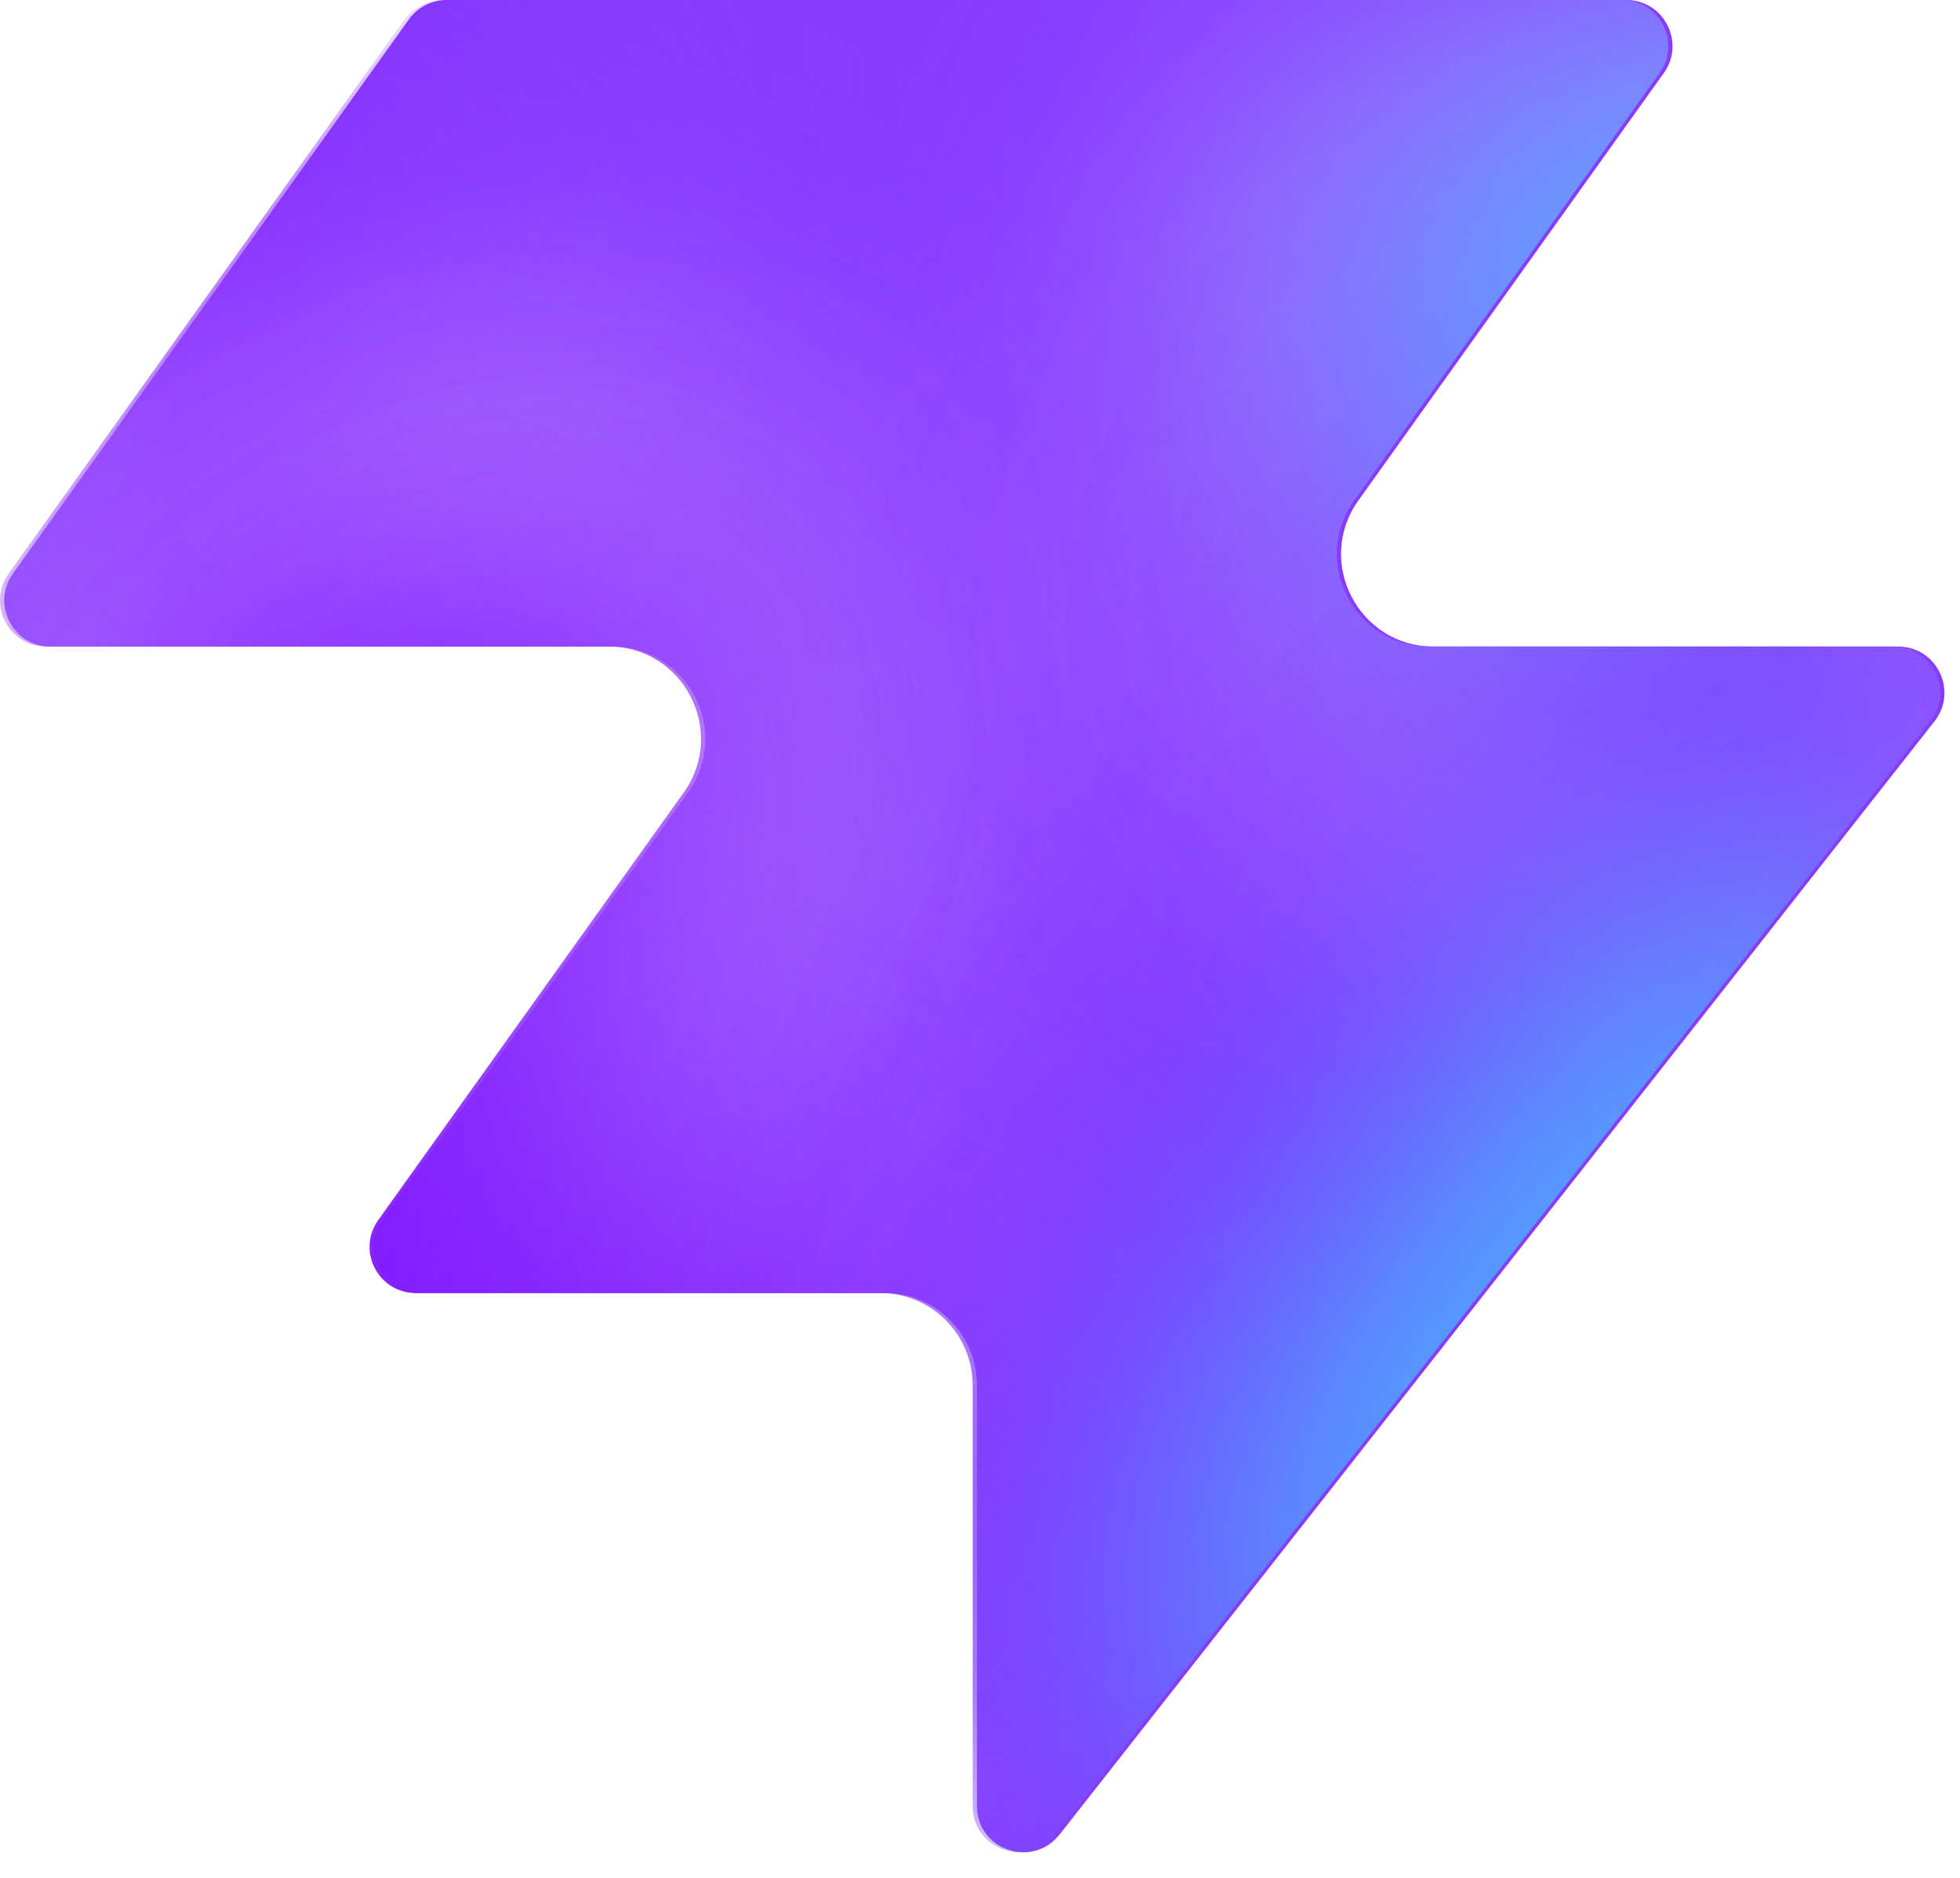
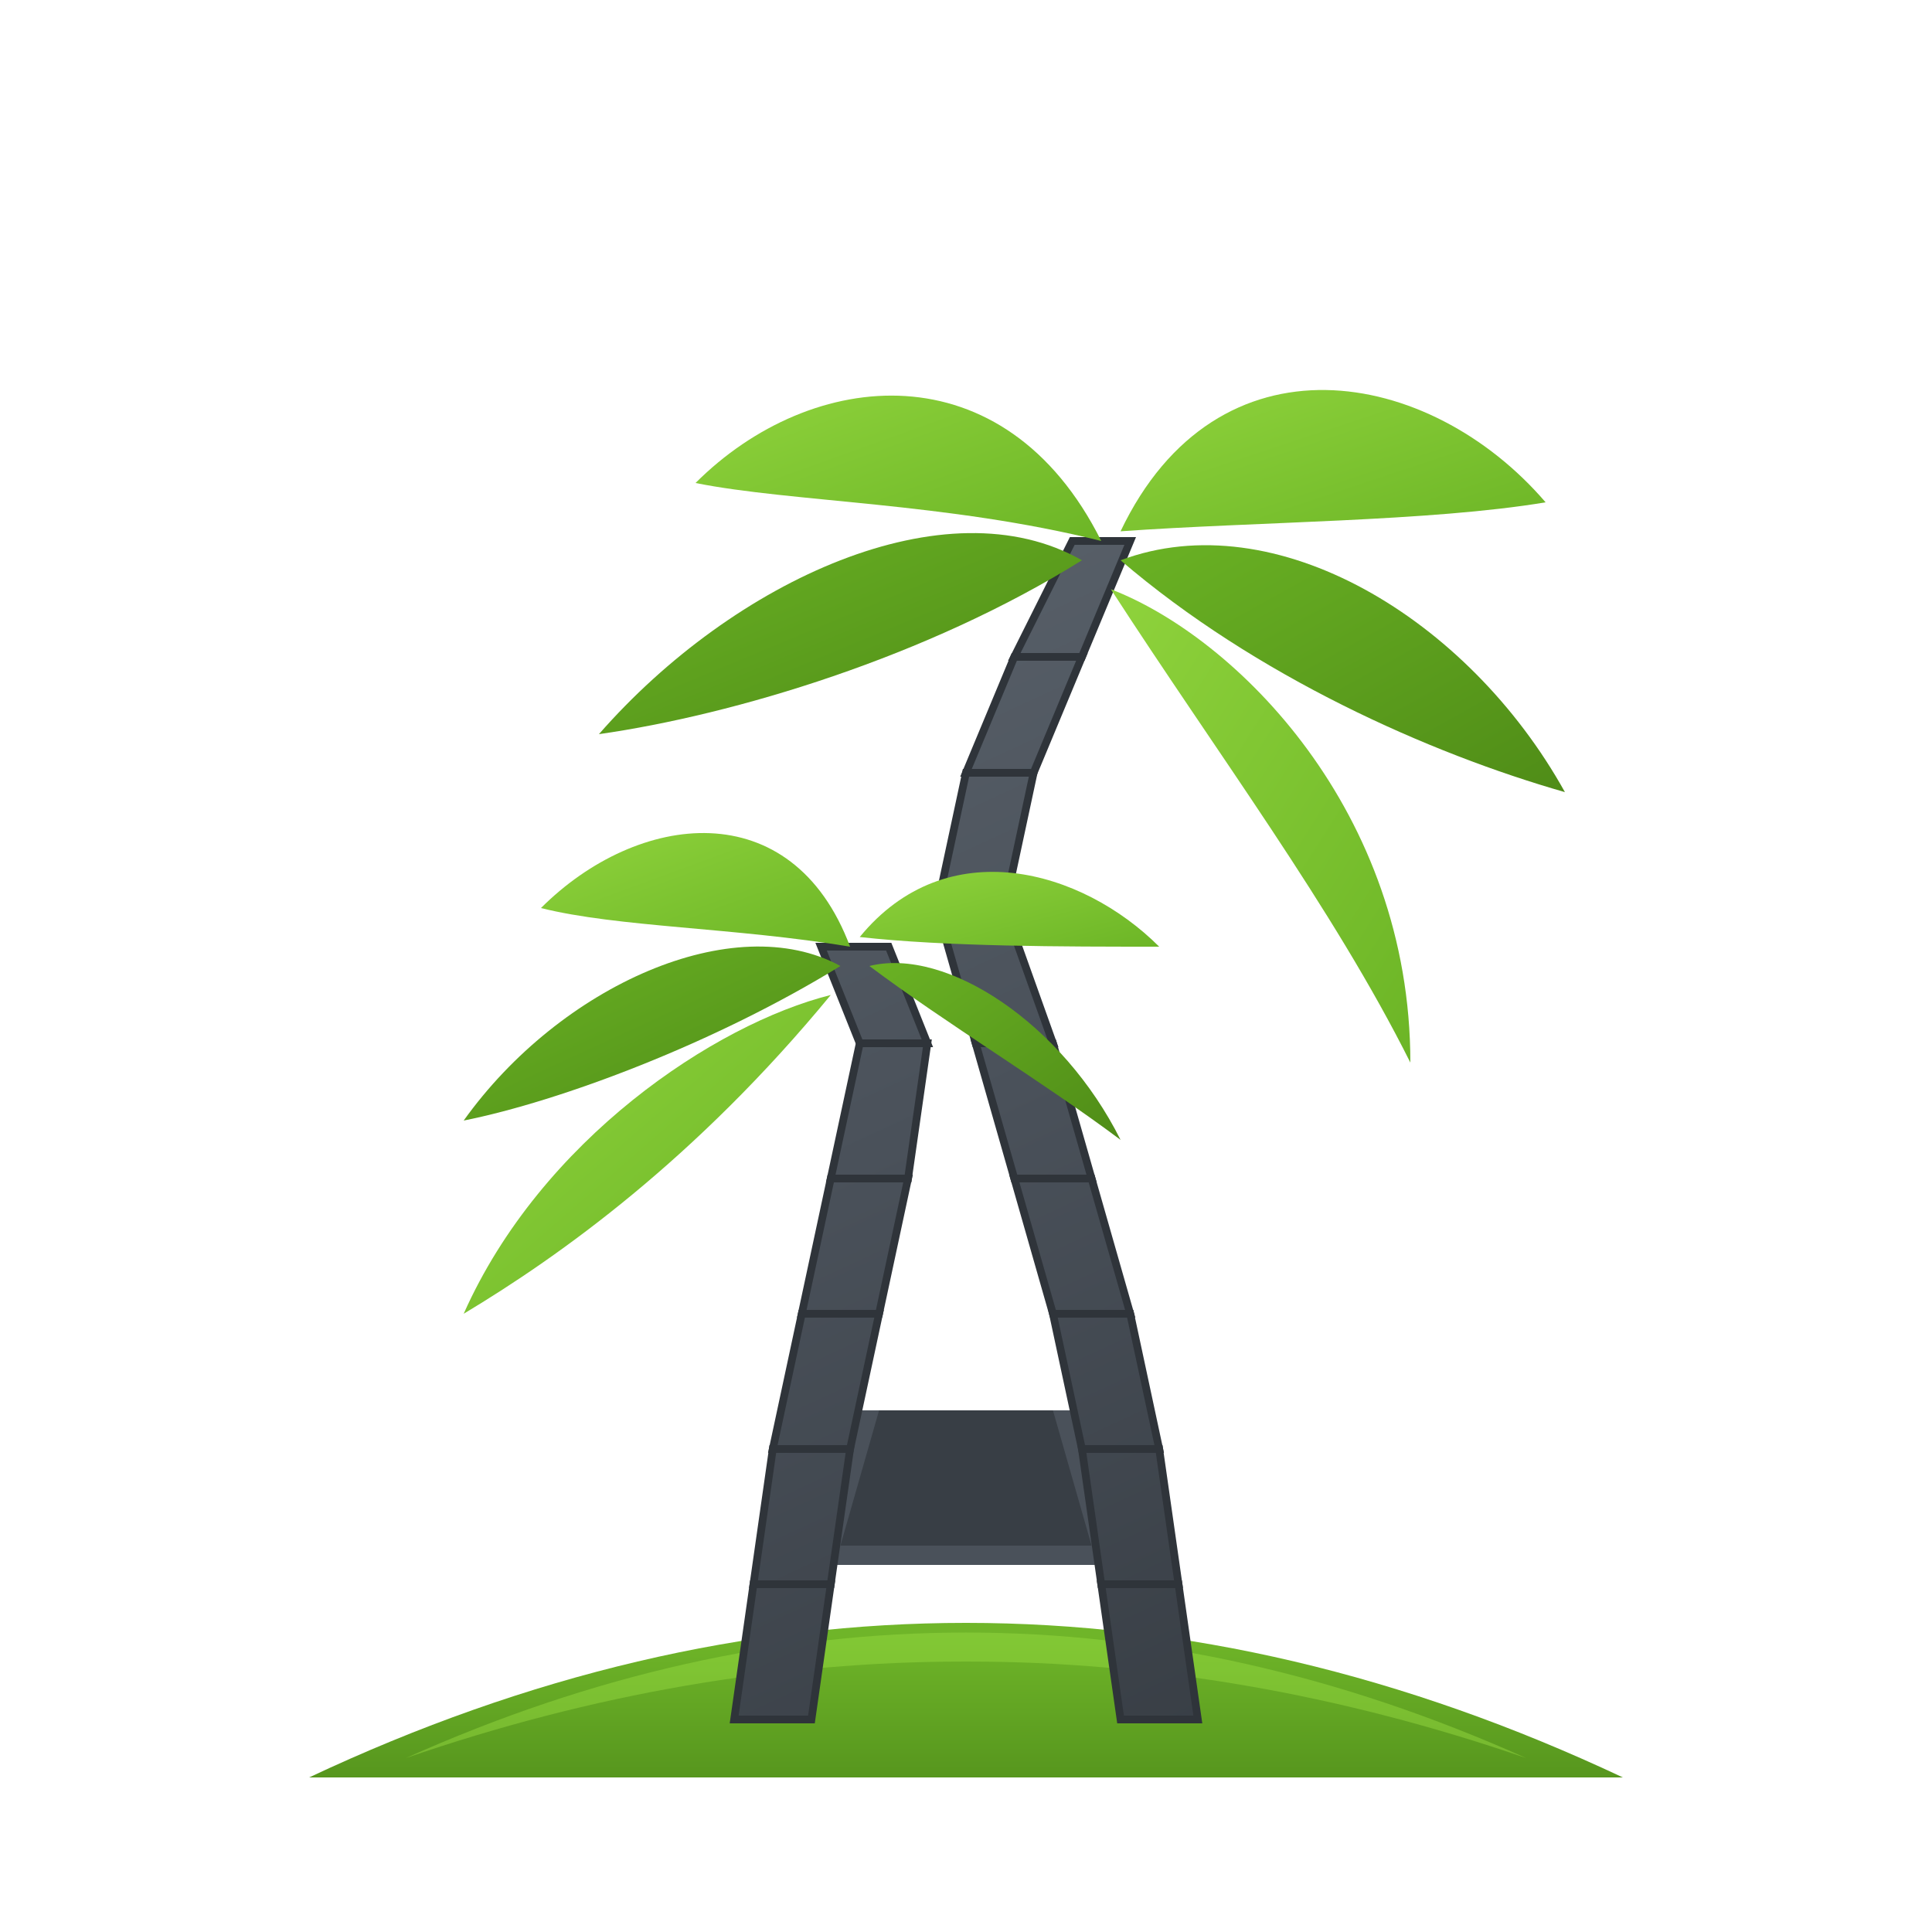
- <svg xmlns="http://www.w3.org/2000/svg" width="48" height="46" fill="none" viewBox="0 0 48 46">
-   <path fill="#863bff" d="M25.946 44.938c-.664.845-2.021.375-2.021-.698V33.937a2.26 2.26 0 0 0-2.262-2.262H10.287c-.92 0-1.456-1.04-.92-1.788l7.48-10.471c1.07-1.497 0-3.578-1.842-3.578H1.237c-.92 0-1.456-1.04-.92-1.788L10.013.474c.214-.297.556-.474.92-.474h28.894c.92 0 1.456 1.04.92 1.788l-7.48 10.471c-1.07 1.498 0 3.579 1.842 3.579h11.377c.943 0 1.473 1.088.89 1.83L25.947 44.94z" style="fill:#863bff;fill:color(display-p3 .525 .23 1);fill-opacity:1" />
-   <mask id="a" width="48" height="46" x="0" y="0" maskUnits="userSpaceOnUse" style="mask-type:alpha">
-     <path fill="#000" d="M25.842 44.938c-.664.844-2.021.375-2.021-.698V33.937a2.26 2.26 0 0 0-2.262-2.262H10.183c-.92 0-1.456-1.04-.92-1.788l7.48-10.471c1.07-1.498 0-3.579-1.842-3.579H1.133c-.92 0-1.456-1.04-.92-1.787L9.91.473c.214-.297.556-.474.92-.474h28.894c.92 0 1.456 1.04.92 1.788l-7.48 10.471c-1.07 1.498 0 3.578 1.842 3.578h11.377c.943 0 1.473 1.088.89 1.832L25.843 44.94z" style="fill:#000;fill-opacity:1" />
-   </mask>
-   <g mask="url(#a)">
-     <g filter="url(#b)">
-       <ellipse cx="5.508" cy="14.704" fill="#ede6ff" rx="5.508" ry="14.704" style="fill:#ede6ff;fill:color(display-p3 .927 .903 1);fill-opacity:1" transform="matrix(.00324 1 1 -.00324 -4.47 31.516)" />
-     </g>
-     <g filter="url(#c)">
-       <ellipse cx="10.399" cy="29.851" fill="#ede6ff" rx="10.399" ry="29.851" style="fill:#ede6ff;fill:color(display-p3 .927 .903 1);fill-opacity:1" transform="matrix(.00324 1 1 -.00324 -39.328 7.883)" />
-     </g>
-     <g filter="url(#d)">
-       <ellipse cx="5.508" cy="30.487" fill="#7e14ff" rx="5.508" ry="30.487" style="fill:#7e14ff;fill:color(display-p3 .492 .077 1);fill-opacity:1" transform="rotate(89.814 -25.913 -14.639)scale(1 -1)" />
-     </g>
-     <g filter="url(#e)">
-       <ellipse cx="5.508" cy="30.599" fill="#7e14ff" rx="5.508" ry="30.599" style="fill:#7e14ff;fill:color(display-p3 .492 .077 1);fill-opacity:1" transform="rotate(89.814 -32.644 -3.334)scale(1 -1)" />
-     </g>
-     <g filter="url(#f)">
-       <ellipse cx="5.508" cy="30.599" fill="#7e14ff" rx="5.508" ry="30.599" style="fill:#7e14ff;fill:color(display-p3 .492 .077 1);fill-opacity:1" transform="matrix(.00324 1 1 -.00324 -34.34 30.47)" />
-     </g>
-     <g filter="url(#g)">
-       <ellipse cx="14.072" cy="22.078" fill="#ede6ff" rx="14.072" ry="22.078" style="fill:#ede6ff;fill:color(display-p3 .927 .903 1);fill-opacity:1" transform="rotate(93.35 24.506 48.493)scale(-1 1)" />
-     </g>
-     <g filter="url(#h)">
-       <ellipse cx="3.47" cy="21.501" fill="#7e14ff" rx="3.47" ry="21.501" style="fill:#7e14ff;fill:color(display-p3 .492 .077 1);fill-opacity:1" transform="rotate(89.009 28.708 47.59)scale(-1 1)" />
-     </g>
-     <g filter="url(#i)">
-       <ellipse cx="3.47" cy="21.501" fill="#7e14ff" rx="3.47" ry="21.501" style="fill:#7e14ff;fill:color(display-p3 .492 .077 1);fill-opacity:1" transform="rotate(89.009 28.708 47.59)scale(-1 1)" />
-     </g>
-     <g filter="url(#j)">
-       <ellipse cx=".387" cy="8.972" fill="#7e14ff" rx="4.407" ry="29.108" style="fill:#7e14ff;fill:color(display-p3 .492 .077 1);fill-opacity:1" transform="rotate(39.51 .387 8.972)" />
-     </g>
-     <g filter="url(#k)">
-       <ellipse cx="47.523" cy="-6.092" fill="#7e14ff" rx="4.407" ry="29.108" style="fill:#7e14ff;fill:color(display-p3 .492 .077 1);fill-opacity:1" transform="rotate(37.892 47.523 -6.092)" />
-     </g>
-     <g filter="url(#l)">
-       <ellipse cx="41.412" cy="6.333" fill="#47bfff" rx="5.971" ry="9.665" style="fill:#47bfff;fill:color(display-p3 .28 .748 1);fill-opacity:1" transform="rotate(37.892 41.412 6.333)" />
-     </g>
-     <g filter="url(#m)">
-       <ellipse cx="-1.879" cy="38.332" fill="#7e14ff" rx="4.407" ry="29.108" style="fill:#7e14ff;fill:color(display-p3 .492 .077 1);fill-opacity:1" transform="rotate(37.892 -1.88 38.332)" />
-     </g>
-     <g filter="url(#n)">
-       <ellipse cx="-1.879" cy="38.332" fill="#7e14ff" rx="4.407" ry="29.108" style="fill:#7e14ff;fill:color(display-p3 .492 .077 1);fill-opacity:1" transform="rotate(37.892 -1.88 38.332)" />
-     </g>
-     <g filter="url(#o)">
-       <ellipse cx="35.651" cy="29.907" fill="#7e14ff" rx="4.407" ry="29.108" style="fill:#7e14ff;fill:color(display-p3 .492 .077 1);fill-opacity:1" transform="rotate(37.892 35.651 29.907)" />
-     </g>
-     <g filter="url(#p)">
-       <ellipse cx="38.418" cy="32.4" fill="#47bfff" rx="5.971" ry="15.297" style="fill:#47bfff;fill:color(display-p3 .28 .748 1);fill-opacity:1" transform="rotate(37.892 38.418 32.4)" />
-     </g>
+ <svg xmlns="http://www.w3.org/2000/svg" width="64" height="64" viewBox="0 0 200 200" fill="none">
+   <defs>
+     <linearGradient id="fav-island" x1="100" y1="155" x2="100" y2="185" gradientUnits="userSpaceOnUse">
+       <stop offset="0%" stop-color="#80c634" />
+       <stop offset="50%" stop-color="#6eb428" />
+       <stop offset="100%" stop-color="#55941d" />
+     </linearGradient>
+     <linearGradient id="fav-trunk" x1="70" y1="50" x2="130" y2="180" gradientUnits="userSpaceOnUse">
+       <stop offset="0%" stop-color="#5c646d" />
+       <stop offset="50%" stop-color="#4a515a" />
+       <stop offset="100%" stop-color="#383e45" />
+     </linearGradient>
+     <linearGradient id="fav-frond-l" x1="0" y1="0" x2="1" y2="1">
+       <stop offset="0%" stop-color="#8fd33c" />
+       <stop offset="100%" stop-color="#6cb526" />
+     </linearGradient>
+     <linearGradient id="fav-frond-d" x1="0" y1="0" x2="1" y2="1">
+       <stop offset="0%" stop-color="#6ab224" />
+       <stop offset="100%" stop-color="#4f8c17" />
+     </linearGradient>
+   </defs>
+   <path d="M 32 184 Q 100 152 168 184 Z" fill="url(#fav-island)" />
+   <path d="M 42 182 Q 100 156 158 182 Q 100 162 42 182 Z" fill="#99dd42" opacity="0.45" />
+   <path d="M 85 146 L 115 146 L 119 162 L 81 162 Z" fill="#4a515a" />
+   <path d="M 91 146 L 109 146 L 113 160 L 87 160 Z" fill="#383e45" />
+   <g fill="url(#fav-trunk)" stroke="#2f343a" stroke-width="0.8">
+     <path d="M 76 178 L 84 178 L 86 164 L 78 164 Z" />
+     <path d="M 78 164 L 86 164 L 88 150 L 80 150 Z" />
+     <path d="M 80 150 L 88 150 L 91 136 L 83 136 Z" />
+     <path d="M 83 136 L 91 136 L 94 122 L 86 122 Z" />
+     <path d="M 86 122 L 94 122 L 96 108 L 89 108 Z" />
+     <path d="M 89 108 L 96 108 L 92 98 L 85 98 Z" />
  </g>
-   <defs>
-     <filter id="b" width="60.045" height="41.654" x="-19.77" y="16.149" color-interpolation-filters="sRGB" filterUnits="userSpaceOnUse">
-       <feFlood flood-opacity="0" result="BackgroundImageFix" />
-       <feBlend in="SourceGraphic" in2="BackgroundImageFix" result="shape" />
-       <feGaussianBlur result="effect1_foregroundBlur_2002_17158" stdDeviation="7.659" />
-     </filter>
-     <filter id="c" width="90.34" height="51.437" x="-54.613" y="-7.533" color-interpolation-filters="sRGB" filterUnits="userSpaceOnUse">
-       <feFlood flood-opacity="0" result="BackgroundImageFix" />
-       <feBlend in="SourceGraphic" in2="BackgroundImageFix" result="shape" />
-       <feGaussianBlur result="effect1_foregroundBlur_2002_17158" stdDeviation="7.659" />
-     </filter>
-     <filter id="d" width="79.355" height="29.4" x="-49.64" y="2.03" color-interpolation-filters="sRGB" filterUnits="userSpaceOnUse">
-       <feFlood flood-opacity="0" result="BackgroundImageFix" />
-       <feBlend in="SourceGraphic" in2="BackgroundImageFix" result="shape" />
-       <feGaussianBlur result="effect1_foregroundBlur_2002_17158" stdDeviation="4.596" />
-     </filter>
-     <filter id="e" width="79.579" height="29.4" x="-45.045" y="20.029" color-interpolation-filters="sRGB" filterUnits="userSpaceOnUse">
-       <feFlood flood-opacity="0" result="BackgroundImageFix" />
-       <feBlend in="SourceGraphic" in2="BackgroundImageFix" result="shape" />
-       <feGaussianBlur result="effect1_foregroundBlur_2002_17158" stdDeviation="4.596" />
-     </filter>
-     <filter id="f" width="79.579" height="29.4" x="-43.513" y="21.178" color-interpolation-filters="sRGB" filterUnits="userSpaceOnUse">
-       <feFlood flood-opacity="0" result="BackgroundImageFix" />
-       <feBlend in="SourceGraphic" in2="BackgroundImageFix" result="shape" />
-       <feGaussianBlur result="effect1_foregroundBlur_2002_17158" stdDeviation="4.596" />
-     </filter>
-     <filter id="g" width="74.749" height="58.852" x="15.756" y="-17.901" color-interpolation-filters="sRGB" filterUnits="userSpaceOnUse">
-       <feFlood flood-opacity="0" result="BackgroundImageFix" />
-       <feBlend in="SourceGraphic" in2="BackgroundImageFix" result="shape" />
-       <feGaussianBlur result="effect1_foregroundBlur_2002_17158" stdDeviation="7.659" />
-     </filter>
-     <filter id="h" width="61.377" height="25.362" x="23.548" y="2.284" color-interpolation-filters="sRGB" filterUnits="userSpaceOnUse">
-       <feFlood flood-opacity="0" result="BackgroundImageFix" />
-       <feBlend in="SourceGraphic" in2="BackgroundImageFix" result="shape" />
-       <feGaussianBlur result="effect1_foregroundBlur_2002_17158" stdDeviation="4.596" />
-     </filter>
-     <filter id="i" width="61.377" height="25.362" x="23.548" y="2.284" color-interpolation-filters="sRGB" filterUnits="userSpaceOnUse">
-       <feFlood flood-opacity="0" result="BackgroundImageFix" />
-       <feBlend in="SourceGraphic" in2="BackgroundImageFix" result="shape" />
-       <feGaussianBlur result="effect1_foregroundBlur_2002_17158" stdDeviation="4.596" />
-     </filter>
-     <filter id="j" width="56.045" height="63.649" x="-27.636" y="-22.853" color-interpolation-filters="sRGB" filterUnits="userSpaceOnUse">
-       <feFlood flood-opacity="0" result="BackgroundImageFix" />
-       <feBlend in="SourceGraphic" in2="BackgroundImageFix" result="shape" />
-       <feGaussianBlur result="effect1_foregroundBlur_2002_17158" stdDeviation="4.596" />
-     </filter>
-     <filter id="k" width="54.814" height="64.646" x="20.116" y="-38.415" color-interpolation-filters="sRGB" filterUnits="userSpaceOnUse">
-       <feFlood flood-opacity="0" result="BackgroundImageFix" />
-       <feBlend in="SourceGraphic" in2="BackgroundImageFix" result="shape" />
-       <feGaussianBlur result="effect1_foregroundBlur_2002_17158" stdDeviation="4.596" />
-     </filter>
-     <filter id="l" width="33.541" height="35.313" x="24.641" y="-11.323" color-interpolation-filters="sRGB" filterUnits="userSpaceOnUse">
-       <feFlood flood-opacity="0" result="BackgroundImageFix" />
-       <feBlend in="SourceGraphic" in2="BackgroundImageFix" result="shape" />
-       <feGaussianBlur result="effect1_foregroundBlur_2002_17158" stdDeviation="4.596" />
-     </filter>
-     <filter id="m" width="54.814" height="64.646" x="-29.286" y="6.009" color-interpolation-filters="sRGB" filterUnits="userSpaceOnUse">
-       <feFlood flood-opacity="0" result="BackgroundImageFix" />
-       <feBlend in="SourceGraphic" in2="BackgroundImageFix" result="shape" />
-       <feGaussianBlur result="effect1_foregroundBlur_2002_17158" stdDeviation="4.596" />
-     </filter>
-     <filter id="n" width="54.814" height="64.646" x="-29.286" y="6.009" color-interpolation-filters="sRGB" filterUnits="userSpaceOnUse">
-       <feFlood flood-opacity="0" result="BackgroundImageFix" />
-       <feBlend in="SourceGraphic" in2="BackgroundImageFix" result="shape" />
-       <feGaussianBlur result="effect1_foregroundBlur_2002_17158" stdDeviation="4.596" />
-     </filter>
-     <filter id="o" width="54.814" height="64.646" x="8.244" y="-2.416" color-interpolation-filters="sRGB" filterUnits="userSpaceOnUse">
-       <feFlood flood-opacity="0" result="BackgroundImageFix" />
-       <feBlend in="SourceGraphic" in2="BackgroundImageFix" result="shape" />
-       <feGaussianBlur result="effect1_foregroundBlur_2002_17158" stdDeviation="4.596" />
-     </filter>
-     <filter id="p" width="39.409" height="43.623" x="18.713" y="10.588" color-interpolation-filters="sRGB" filterUnits="userSpaceOnUse">
-       <feFlood flood-opacity="0" result="BackgroundImageFix" />
-       <feBlend in="SourceGraphic" in2="BackgroundImageFix" result="shape" />
-       <feGaussianBlur result="effect1_foregroundBlur_2002_17158" stdDeviation="4.596" />
-     </filter>
-   </defs>
+   <g fill="url(#fav-trunk)" stroke="#2f343a" stroke-width="0.8">
+     <path d="M 124 178 L 116 178 L 114 164 L 122 164 Z" />
+     <path d="M 122 164 L 114 164 L 112 150 L 120 150 Z" />
+     <path d="M 120 150 L 112 150 L 109 136 L 117 136 Z" />
+     <path d="M 117 136 L 109 136 L 105 122 L 113 122 Z" />
+     <path d="M 113 122 L 105 122 L 101 108 L 109 108 Z" />
+     <path d="M 109 108 L 101 108 L 97 94 L 104 94 Z" />
+     <path d="M 104 94 L 97 94 L 100 80 L 107 80 Z" />
+     <path d="M 107 80 L 100 80 L 105 68 L 112 68 Z" />
+     <path d="M 112 68 L 105 68 L 111 56 L 117 56 Z" />
+   </g>
+   <path d="M 88 98 C 82 82 66 84 56 94 C 64 96 76 96 88 98 Z" fill="url(#fav-frond-l)" />
+   <path d="M 87 100 C 76 94 58 102 48 116 C 58 114 74 108 87 100 Z" fill="url(#fav-frond-d)" />
+   <path d="M 86 103 C 74 106 56 118 48 136 C 58 130 72 120 86 103 Z" fill="url(#fav-frond-l)" />
+   <path d="M 89 97 C 98 86 112 90 120 98 C 110 98 98 98 89 97 Z" fill="url(#fav-frond-l)" />
+   <path d="M 90 100 C 98 98 110 106 116 118 C 108 112 98 106 90 100 Z" fill="url(#fav-frond-d)" />
+   <path d="M 114 56 C 104 36 84 38 72 50 C 82 52 98 52 114 56 Z" fill="url(#fav-frond-l)" />
+   <path d="M 112 58 C 98 50 76 60 62 76 C 76 74 96 68 112 58 Z" fill="url(#fav-frond-d)" />
+   <path d="M 116 55 C 126 34 148 38 160 52 C 148 54 130 54 116 55 Z" fill="url(#fav-frond-l)" />
+   <path d="M 116 58 C 132 52 152 64 162 82 C 148 78 130 70 116 58 Z" fill="url(#fav-frond-d)" />
+   <path d="M 115 61 C 128 66 146 84 146 110 C 138 94 126 78 115 61 Z" fill="url(#fav-frond-l)" />
</svg>
